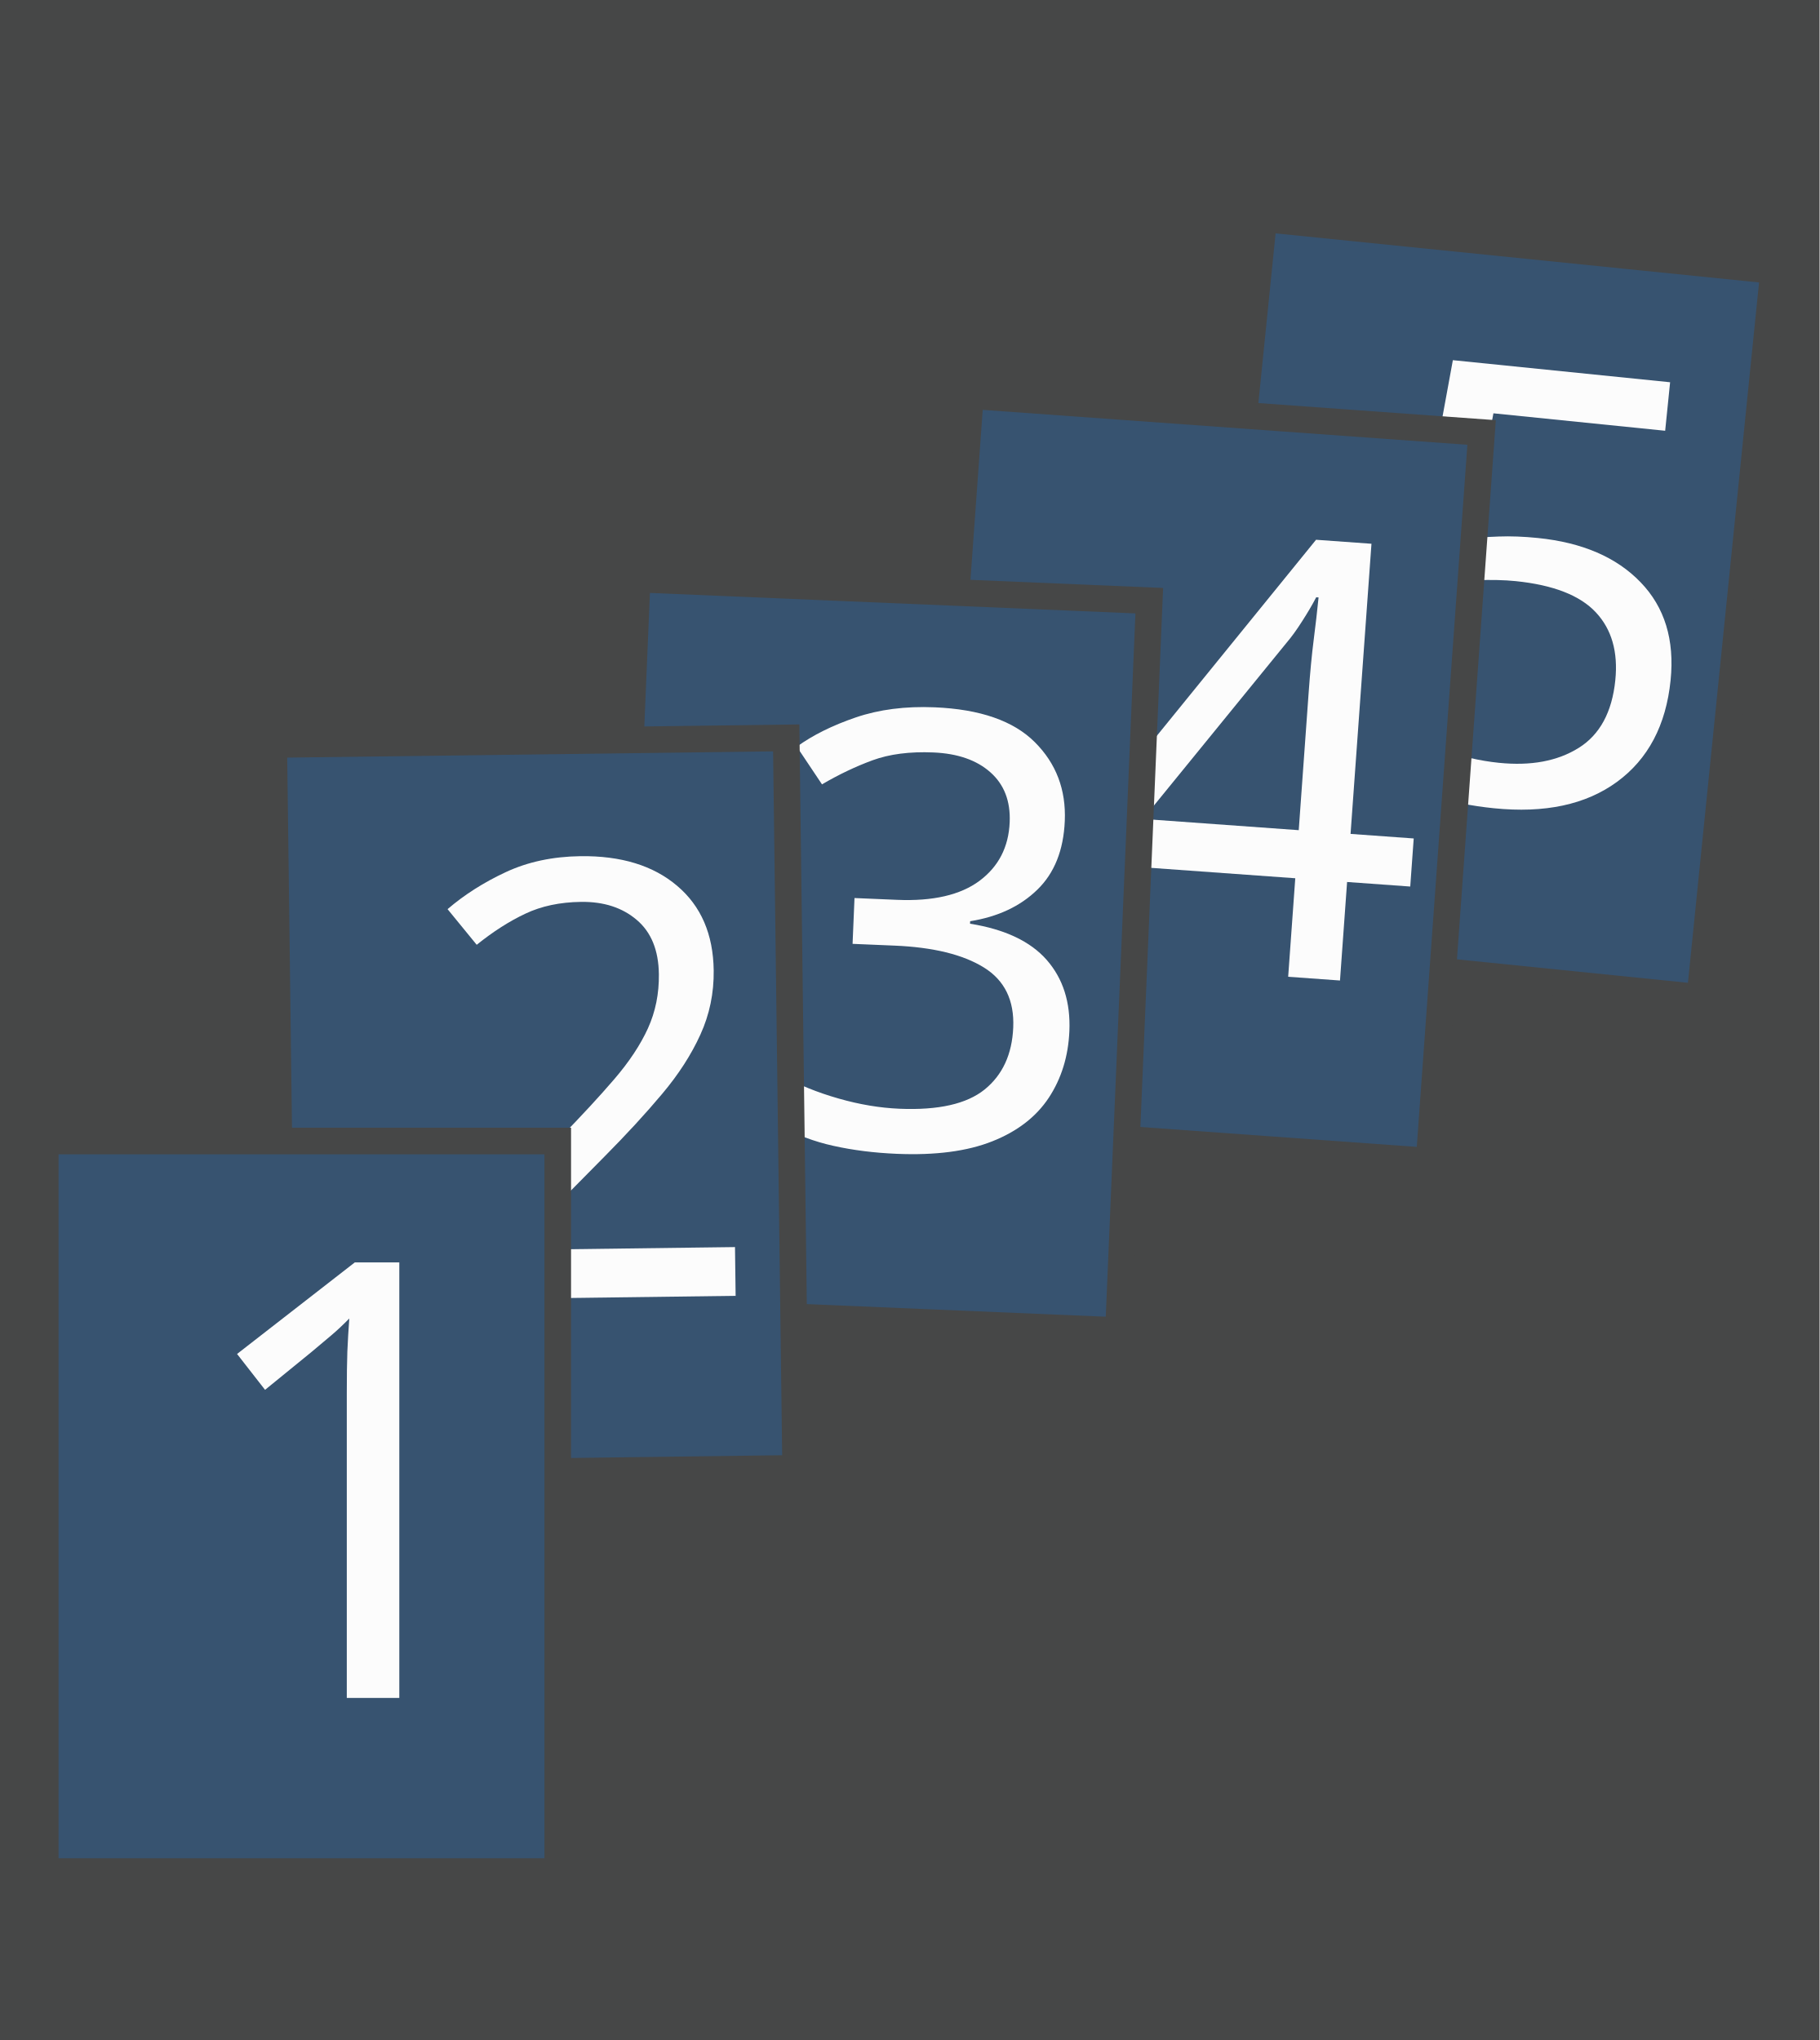
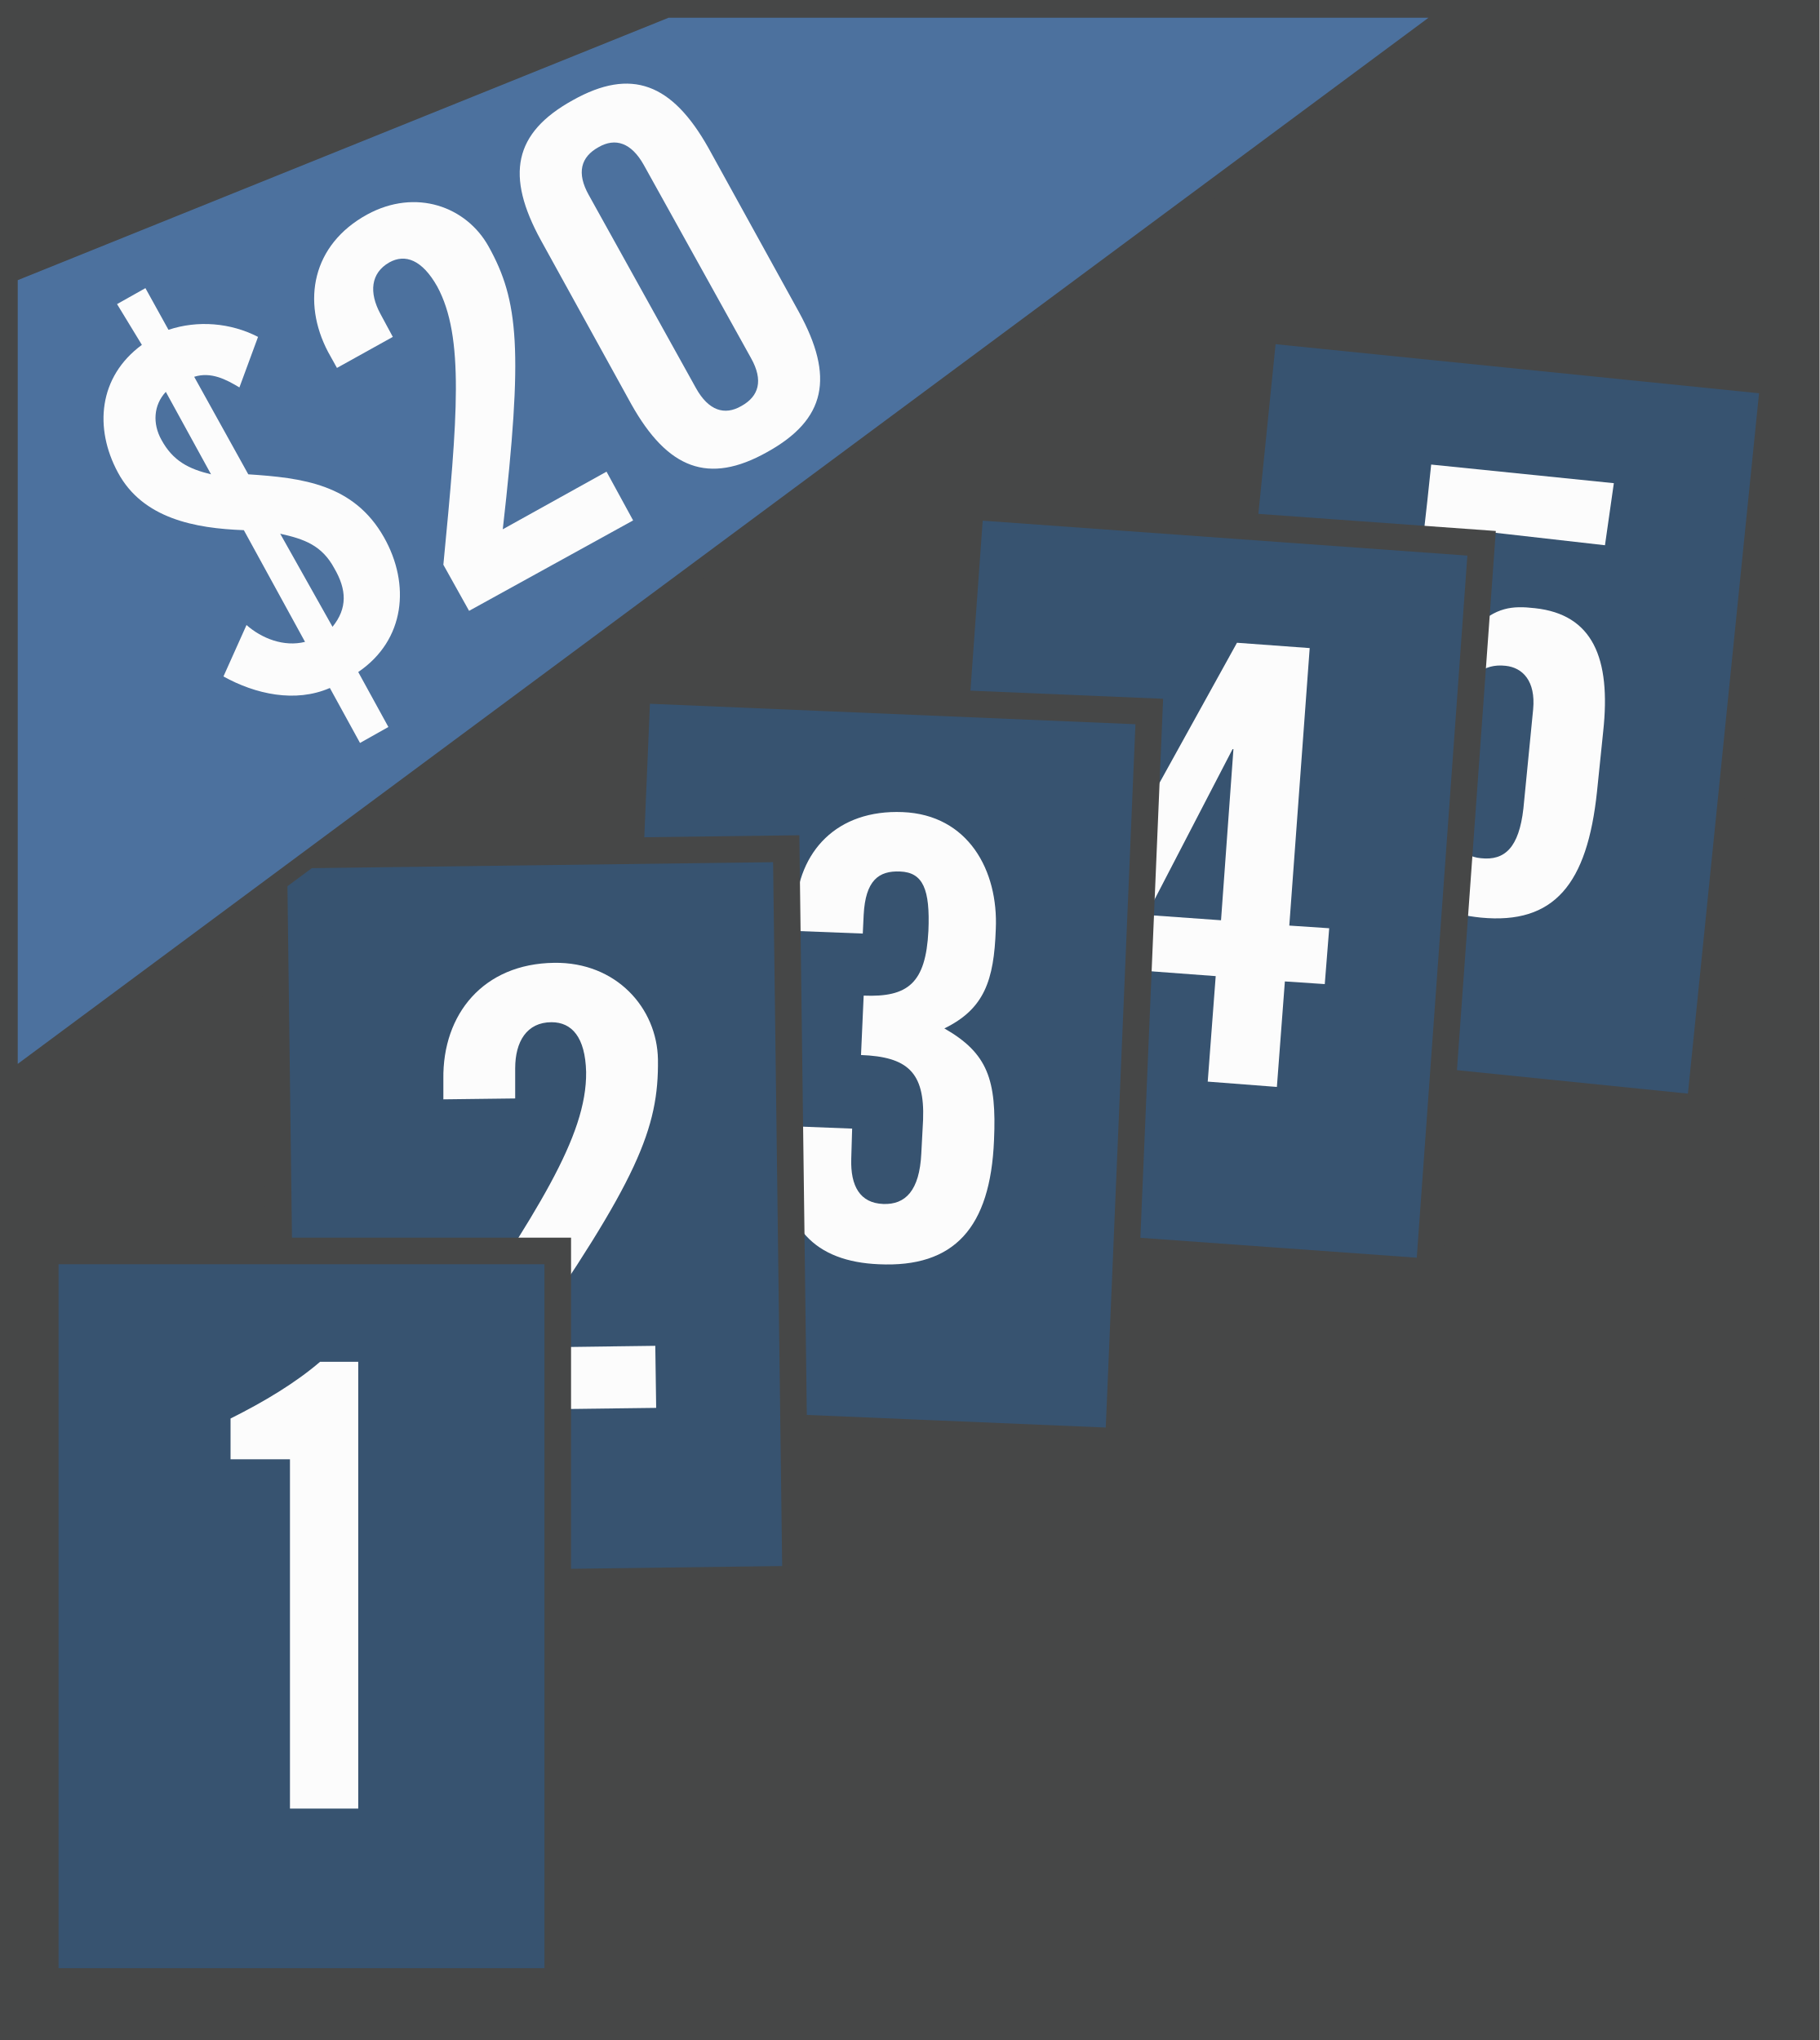
<svg xmlns="http://www.w3.org/2000/svg" version="1.1" id="Layer_1" x="0px" y="0px" viewBox="0 0 205.2 230.1" enable-background="new 0 0 205.2 230.1" xml:space="preserve">
  <rect x="0" y="0" fill="#464747" width="205.2" height="230.1" />
-   <rect x="138.2" y="27.4" transform="matrix(0.9949 0.101 -0.101 0.9949 7.787 -16.5392)" fill="#375370" stroke="#464747" stroke-width="3" stroke-miterlimit="10" width="57.8" height="82.4" />
-   <text transform="matrix(0.9949 0.1011 -0.1011 0.9949 151.5572 88.756)" fill="#FCFCFC" font-family="'TradeGothicLTStd-BdCn20'" font-size="68.792">5</text>
-   <rect x="106.4" y="46.6" transform="matrix(0.9974 7.188344e-02 -7.188344e-02 0.9974 6.6635 -9.5017)" fill="#375370" stroke="#464747" stroke-width="3" stroke-miterlimit="10" width="57.8" height="82.4" />
-   <text transform="matrix(0.9974 7.188000e-02 -7.188000e-02 0.9974 120.3687 108.379)" fill="#FCFCFC" font-family="'TradeGothicLTStd-BdCn20'" font-size="68.792">4</text>
-   <rect x="70.1" y="66.5" transform="matrix(0.9991 4.212718e-02 -4.212718e-02 0.9991 4.6254 -4.0749)" fill="#375370" stroke="#464747" stroke-width="3" stroke-miterlimit="10" width="57.8" height="82.4" />
-   <text transform="matrix(0.9991 4.213000e-02 -4.213000e-02 0.9991 84.6047 128.7595)" fill="#FCFCFC" font-family="'TradeGothicLTStd-BdCn20'" font-size="68.792">3</text>
-   <rect x="31.4" y="83.6" transform="matrix(0.9999 -1.287860e-02 1.287860e-02 0.9999 -1.6024 0.7872)" fill="#375370" stroke="#464747" stroke-width="3" stroke-miterlimit="10" width="57.8" height="82.4" />
-   <text transform="matrix(0.9999 -1.288000e-02 1.288000e-02 0.9999 47.182 146.6231)" fill="#FCFCFC" font-family="'TradeGothicLTStd-BdCn20'" font-size="68.792">2</text>
-   <rect x="5.1" y="128.7" fill="#375370" stroke="#464747" stroke-width="3" stroke-miterlimit="10" width="57.8" height="82.4" />
-   <text transform="matrix(1 0 0 1 20.6093 191.5156)" fill="#FCFCFC" font-family="'TradeGothicLTStd-BdCn20'" font-size="68.792">1</text>
+   <rect x="138.2" y="39.9" transform="matrix(0.9949 0.101 -0.101 0.9949 9.0479 -16.4753)" fill="#375370" stroke="#464747" stroke-width="3" stroke-miterlimit="10" width="57.8" height="82.4" />
+   <g>
+     <path fill="#FCFCFC" d="M164.1,88.1l-0.4,4c-0.3,2.7,1.1,4.5,3.3,4.7c2.7,0.3,4.3-1.2,4.8-5.6l1.1-11.2c0.3-3.2-1.2-4.7-3.1-4.9   c-2.6-0.3-4,1.3-5,3.3l-6.6-0.7c1.1-7.6,2-13.6,3.2-25.3l20.6,2.1l-1,7L167.8,60l-1.6,10.6l0.1,0.2c2.4-2.3,4.2-2.5,6.8-2.2   c6.5,0.7,8.6,5.6,7.7,13.9l-0.7,6.8c-1.1,10.4-4.8,15-13.1,14.2c-6.8-0.7-11.9-4.2-11-12.5l0.4-3.8L164.1,88.1z" />
+   </g>
+   <rect x="106.4" y="59.1" transform="matrix(0.9974 7.188344e-02 -7.188344e-02 0.9974 7.5605 -9.4694)" fill="#375370" stroke="#464747" stroke-width="3" stroke-miterlimit="10" width="57.8" height="82.4" />
+   <g>
+     <path fill="#FCFCFC" d="M137.1,110.1l-14.8-1.1l0.5-6.3l16.7-30.2l8.2,0.6l-2.3,31.3l4.5,0.3l-0.5,6.3l-4.5-0.3l-0.9,11.9l-7.8-0.6   L137.1,110.1z M137.7,103.8l1.4-19.3l-0.1,0l-9.7,18.7L137.7,103.8z" />
+   </g>
+   <rect x="70.1" y="79" transform="matrix(0.9991 4.212718e-02 -4.212718e-02 0.9991 5.1511 -4.0638)" fill="#375370" stroke="#464747" stroke-width="3" stroke-miterlimit="10" width="57.8" height="82.4" />
+   <g>
+     <path fill="#FCFCFC" d="M96.1,127.3l-0.1,3.4c-0.1,3.1,1,5,3.6,5.1c2.5,0.1,4.1-1.5,4.3-5.7l0.2-3.8c0.2-5.4-1.8-7.1-7-7.3l0.3-6.7   c5,0.2,7-1.4,7.3-7.3c0.2-4.7-0.6-6.6-3.2-6.7c-2.4-0.1-3.9,1-4.1,4.9l-0.1,2.1l-7.7-0.3l0.1-2.3c0.3-6.7,4.7-11.4,12.1-11.1   c7.4,0.3,10.8,6.6,10.5,13.2c-0.2,5.8-1.3,9-5.8,11.2c4.9,2.8,5.9,5.8,5.6,12.6c-0.4,9.9-4.5,14.4-13,14   c-7.1-0.3-11.2-4.1-10.8-12.6l0.1-3L96.1,127.3z" />
+   </g>
+   <rect x="31.4" y="96.1" transform="matrix(0.9999 -1.287860e-02 1.287860e-02 0.9999 -1.7631 0.7882)" fill="#375370" stroke="#464747" stroke-width="3" stroke-miterlimit="10" width="57.8" height="82.4" />
+   <g>
+     <path fill="#FCFCFC" d="M50.2,159.1l-0.1-6.7c10.4-15.6,16.1-24.2,16-31.5c-0.1-3.9-1.6-5.6-3.9-5.6c-2.8,0-4.1,2.2-4.1,5.2l0,3.4   L50,124l0-2.3c-0.1-7.3,4.5-13,12.5-13.1c7-0.1,11.6,5.1,11.7,10.9c0.1,7.8-2.3,13.6-15.4,32.5l15.1-0.2l0.1,7L50.2,159.1z" />
+   </g>
+   <rect x="5.1" y="141.1" fill="#375370" stroke="#464747" stroke-width="3" stroke-miterlimit="10" width="57.8" height="82.4" />
+   <g>
+     <path fill="#FCFCFC" d="M32.8,164.6H26V160c3.8-1.9,7.3-4,10.1-6.4h4.3V204h-7.7V164.6z" />
+   </g>
+   <g>
+     <polygon fill="#4C719E" points="1,30.9 75.2,1 164.1,1 1,121.9  " />
+     <path fill="#464747" d="M161.1,2L2,120V31.6L75.4,2H161.1 M167.2,0H75L0,30.3v93.7L167.2,0L167.2,0z" />
+   </g>
+   <g>
+     <g>
+       <path fill="#FCFCFC" d="M13.2,34.3l3.2-1.8l2.6,4.7c3.3-1.1,7-0.8,10.1,0.8L27,43.7c-1.5-0.9-3.2-1.8-5.1-1.2L28,53.5    c6.1,0.4,11.9,1.1,15.3,7.1c3,5.3,2.4,11.6-2.9,15.2l3.4,6.2l-3.2,1.8l-3.4-6.2c-3.9,1.7-8.4,0.7-12-1.3l2.6-5.8    c1.7,1.5,4.2,2.5,6.6,1.9l-6.9-12.6c-5.5-0.2-11.4-1.3-14.2-6.5c-2.7-5-2.2-10.8,2.7-14.4L13.2,34.3z M18.7,44.2    c-1.4,1.5-1.5,3.6-0.5,5.4c1.3,2.4,3.1,3.3,5.6,3.9L18.7,44.2z M37.5,70.7c1.7-2.1,1.6-4.2,0.2-6.6c-1.4-2.6-3.4-3.3-6.1-3.9    L37.5,70.7z" />
+       <path fill="#FCFCFC" d="M52.9,68.9l-2.9-5.2c1.6-16.6,2.4-25.7-0.7-31.4c-1.7-3-3.6-3.7-5.4-2.7c-2.1,1.2-2.3,3.4-1,5.8l1.4,2.6    l-6.3,3.5l-1-1.8C34,34,35.2,27.6,41.4,24.2c5.5-3,11.2-0.9,13.7,3.6c3.4,6.1,3.9,11.7,1.6,31.9l11.7-6.5l3,5.5L52.9,68.9z" />
+       <path fill="#FCFCFC" d="M61,27.1c-4-7.3-3.1-12.1,3.6-15.8c6.6-3.7,11.2-1.9,15.3,5.4l10.2,18.5c4,7.3,3.1,12.1-3.6,15.8    c-6.6,3.7-11.2,1.9-15.3-5.4L61,27.1z M72.6,18.6c-1.4-2.5-3.2-3.1-5.1-2c-2,1.1-2.5,2.9-1.1,5.4l12.1,21.8c1.4,2.5,3.2,3.1,5.1,2    c2-1.1,2.5-2.9,1.1-5.4L72.6,18.6z" />
+     </g>
+   </g>
</svg>
